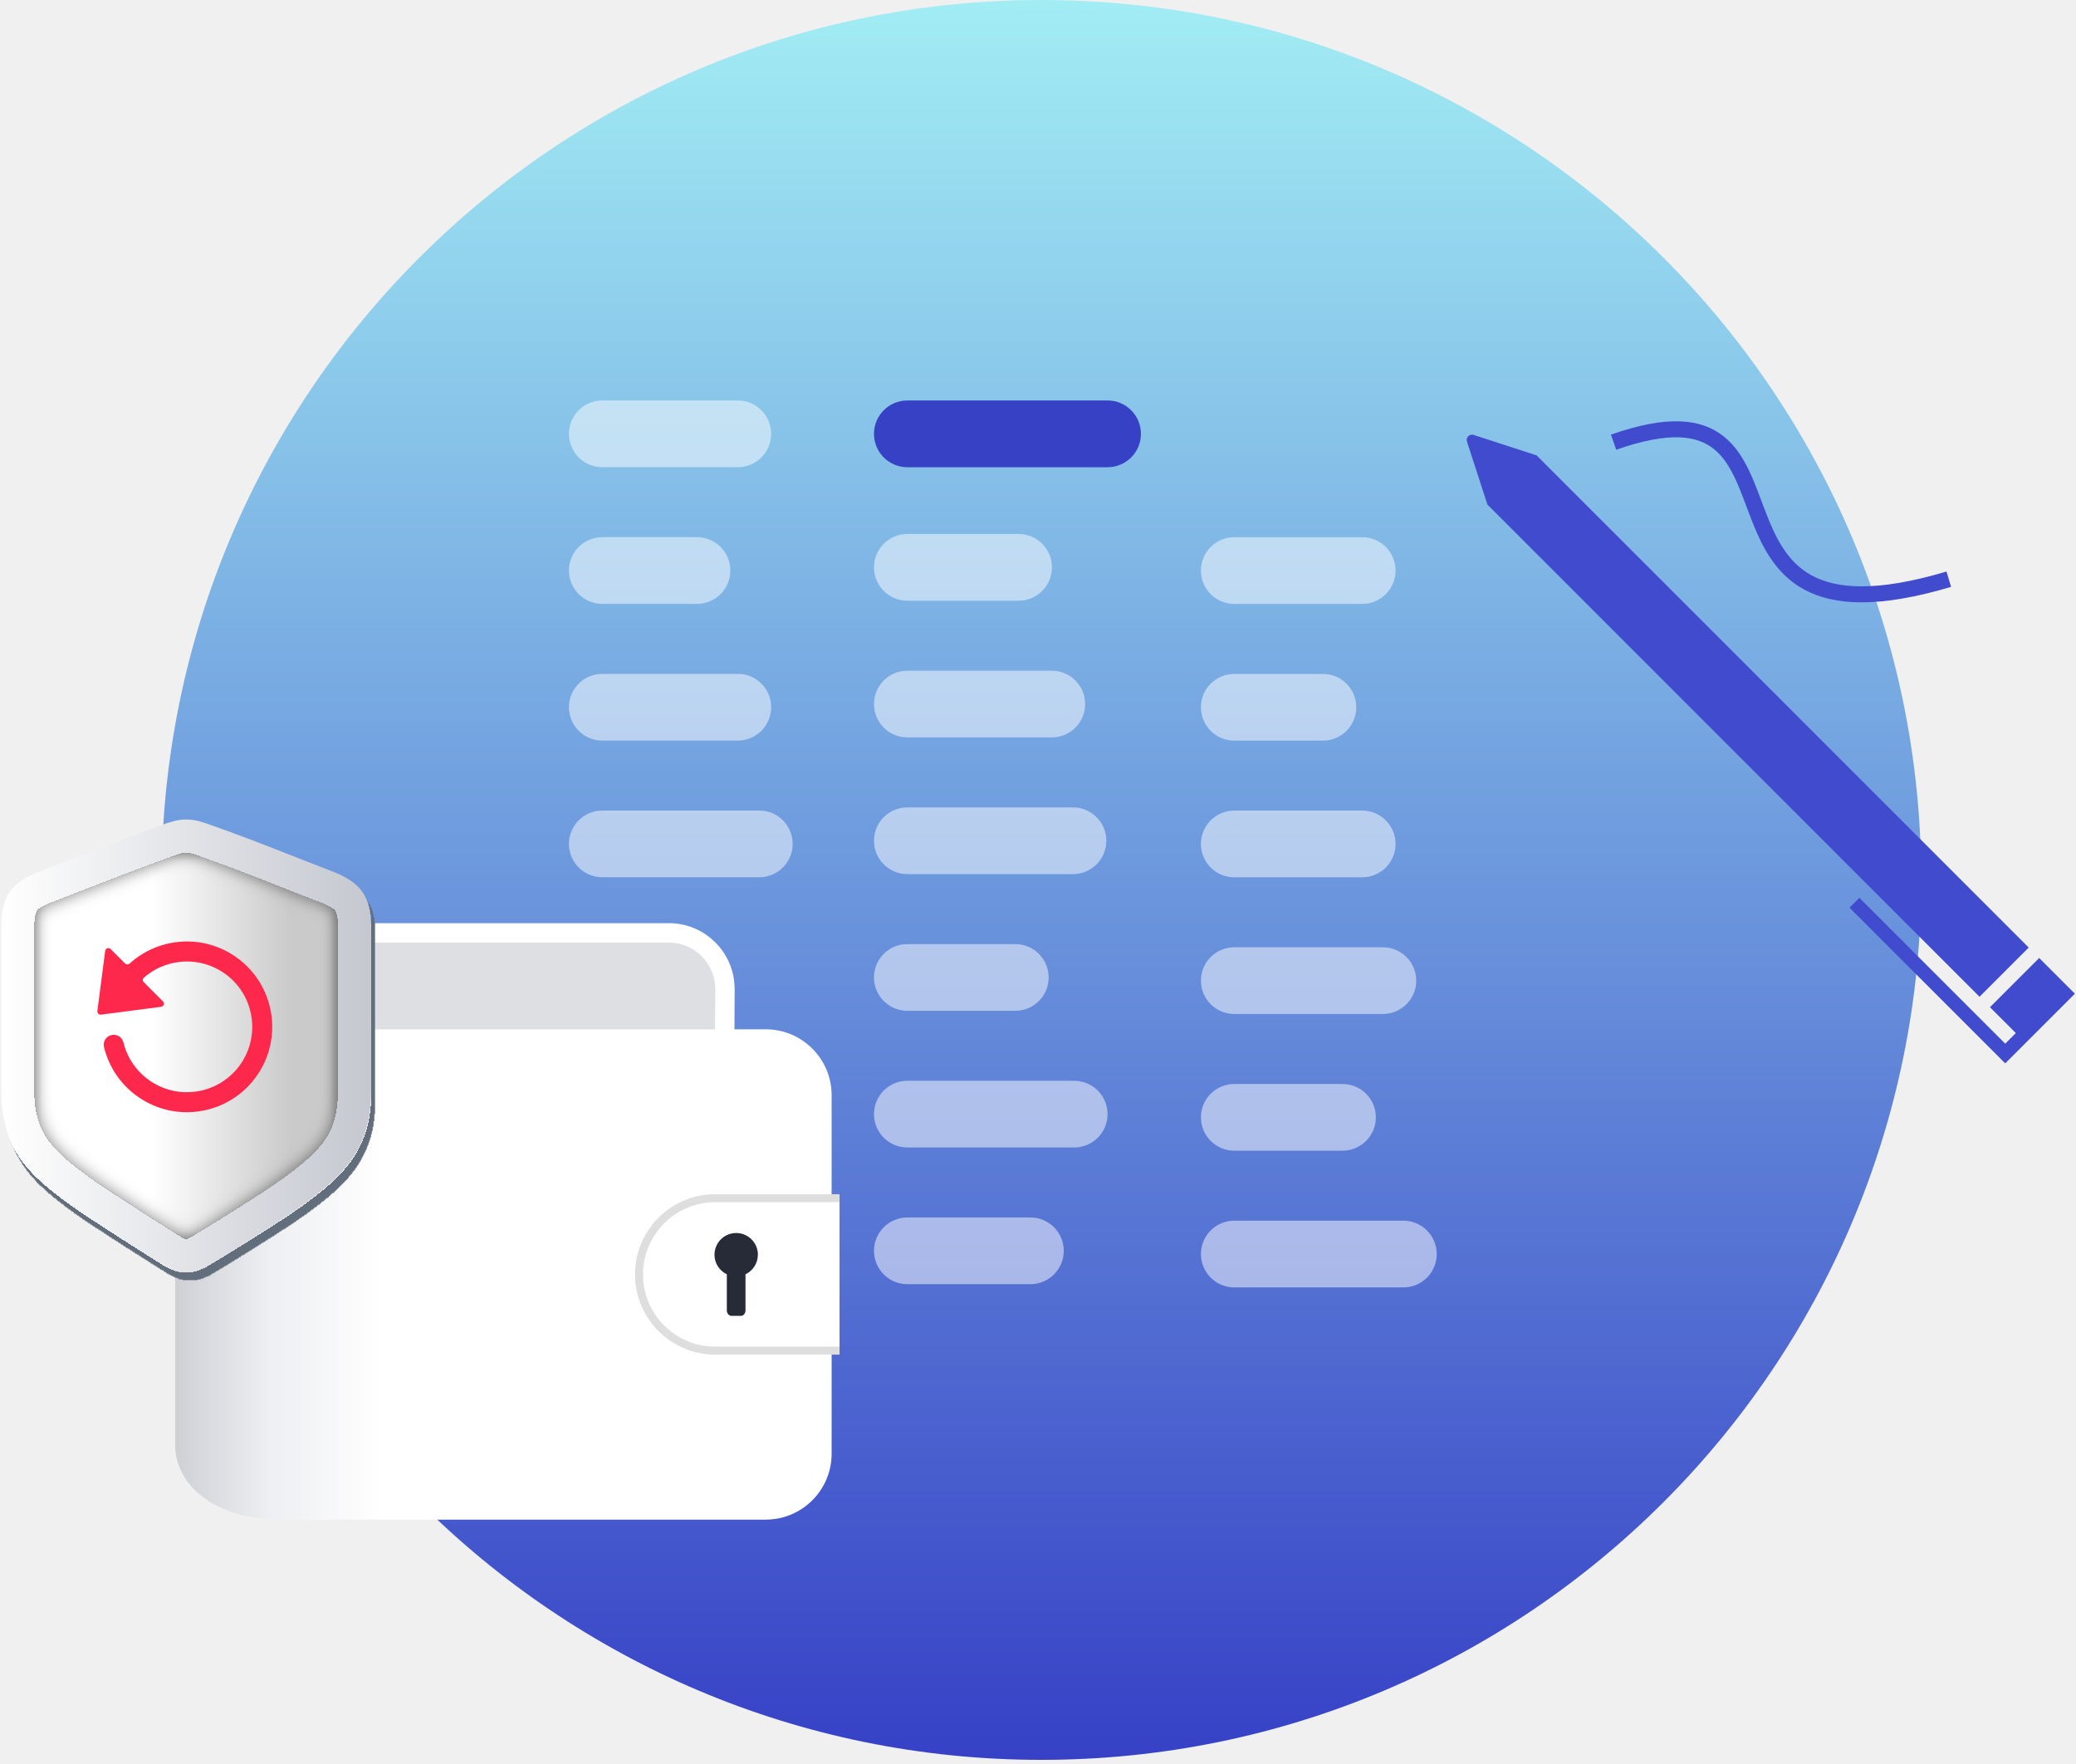
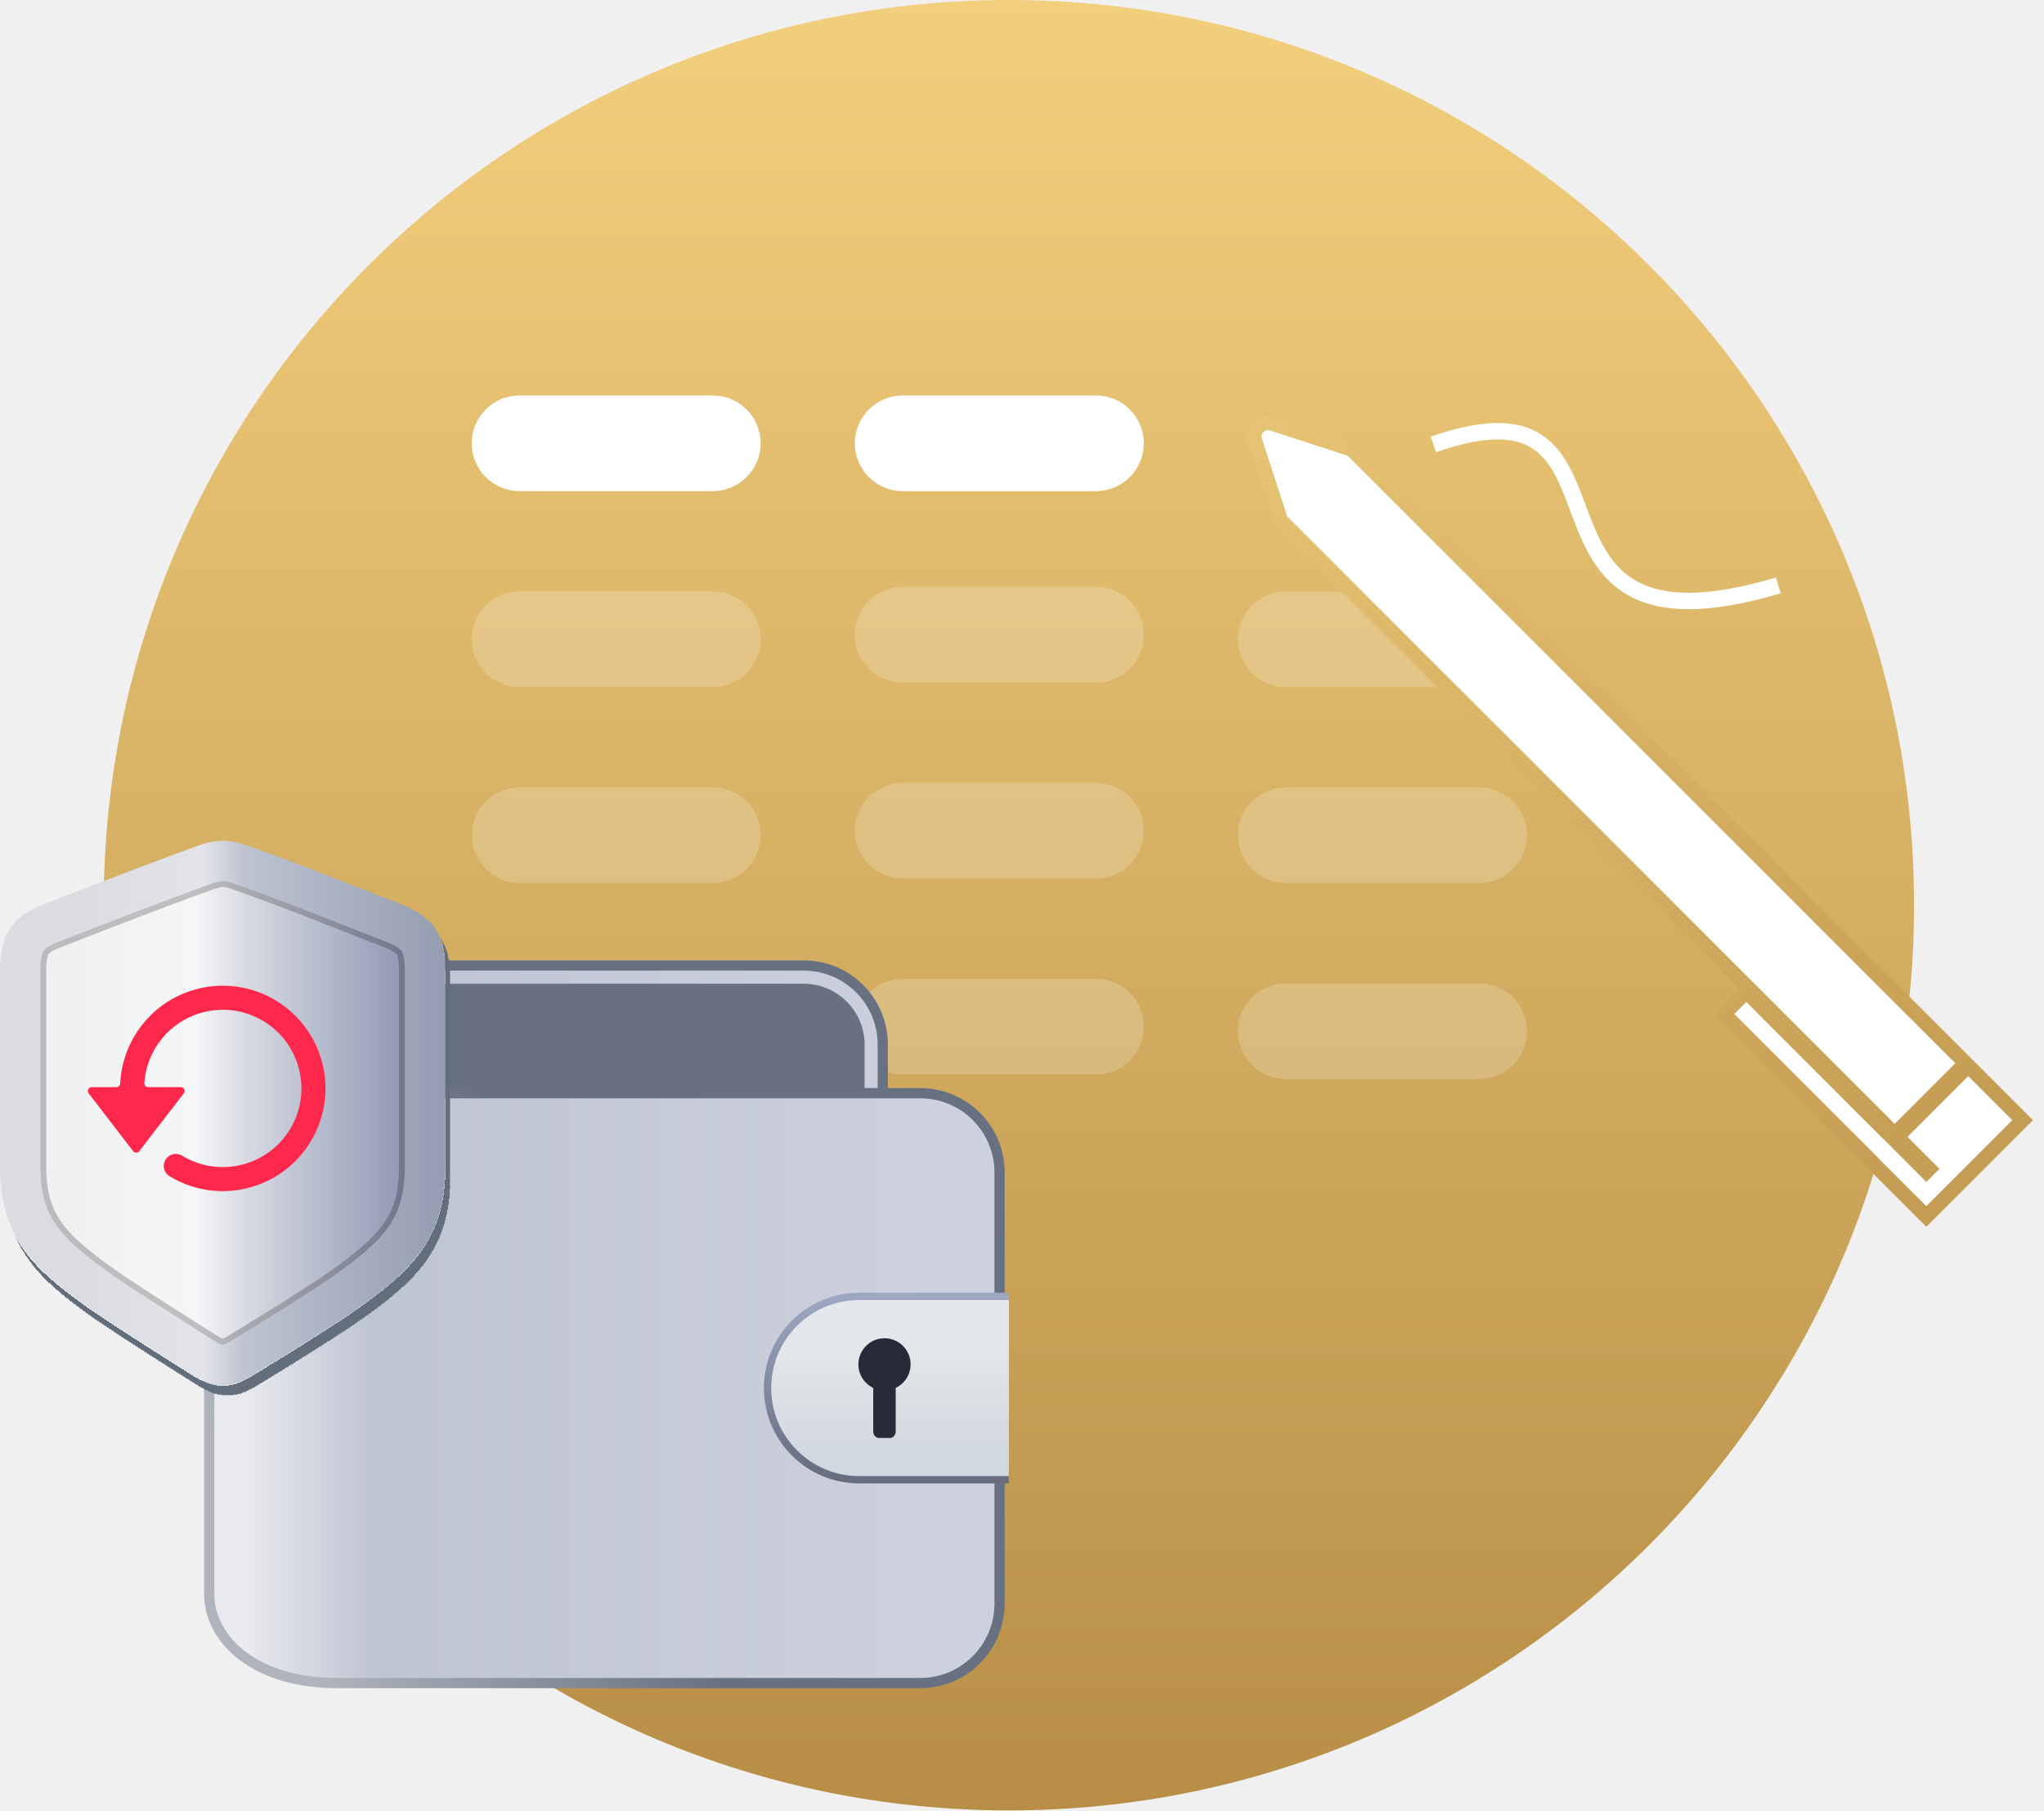
- <svg xmlns="http://www.w3.org/2000/svg" width="146" height="124" viewBox="0 0 146 124" fill="none">
-   <g id="Grafik_Note_seed" clip-path="url(#clip0_6407_15201)">
-     <path id="kreis" d="M73.239 123.75C107.411 123.75 135.114 96.048 135.114 61.875C135.114 27.702 107.411 8.39675e-06 73.239 5.40928e-06C39.066 2.42182e-06 11.364 27.702 11.364 61.875C11.364 96.048 39.066 123.75 73.239 123.75Z" fill="url(#paint0_linear_6407_15201)" />
-     <g id="Grafik-5">
-       <g id="Group 10">
-         <path id="Union" d="M98.696 85.836C99.992 85.836 101.042 86.887 101.042 88.183C101.042 89.479 99.992 90.529 98.696 90.529H86.805C85.509 90.529 84.458 89.479 84.458 88.183C84.458 86.887 85.509 85.836 86.805 85.836H98.696ZM72.467 85.611C73.762 85.611 74.812 86.661 74.812 87.956C74.812 89.251 73.762 90.302 72.467 90.302H63.81C62.515 90.302 61.465 89.251 61.465 87.956C61.465 86.661 62.515 85.612 63.81 85.611H72.467ZM94.416 76.225C95.711 76.225 96.761 77.274 96.761 78.569C96.761 79.864 95.711 80.914 94.416 80.914H86.803C85.508 80.914 84.458 79.864 84.458 78.569C84.458 77.274 85.508 76.225 86.803 76.225H94.416ZM75.547 75.999C76.842 75.999 77.892 77.05 77.892 78.345C77.892 79.64 76.842 80.689 75.547 80.689H63.81C62.515 80.689 61.465 79.64 61.465 78.345C61.465 77.05 62.515 75.999 63.81 75.999H75.547ZM97.255 66.612C98.55 66.612 99.601 67.663 99.601 68.958C99.601 70.253 98.55 71.303 97.255 71.303H86.803C85.508 71.303 84.458 70.253 84.458 68.958C84.458 67.663 85.508 66.612 86.803 66.612H97.255ZM71.404 66.388C72.7 66.388 73.749 67.437 73.749 68.732C73.749 70.027 72.7 71.077 71.404 71.077H63.81C62.515 71.077 61.465 70.027 61.465 68.732C61.465 67.437 62.515 66.388 63.81 66.388H71.404ZM95.801 57C97.096 57 98.146 58.051 98.146 59.346C98.146 60.641 97.096 61.69 95.801 61.69H86.803C85.508 61.69 84.458 60.641 84.458 59.346C84.458 58.051 85.508 57 86.803 57H95.801ZM53.402 56.997C54.697 56.997 55.746 58.047 55.746 59.342C55.746 60.637 54.697 61.686 53.402 61.687H42.357C41.062 61.686 40.012 60.637 40.012 59.342C40.012 58.047 41.062 56.997 42.357 56.997H53.402ZM75.46 56.775C76.755 56.776 77.805 57.825 77.805 59.12C77.805 60.415 76.755 61.466 75.46 61.466H63.81C62.515 61.466 61.465 60.415 61.465 59.12C61.465 57.825 62.515 56.776 63.81 56.775H75.46ZM93.039 47.389C94.334 47.389 95.384 48.438 95.384 49.733C95.384 51.028 94.334 52.079 93.039 52.079H86.803C85.508 52.079 84.458 51.028 84.458 49.733C84.458 48.438 85.508 47.389 86.803 47.389H93.039ZM51.89 47.385C53.185 47.385 54.235 48.435 54.235 49.73C54.234 51.025 53.185 52.075 51.89 52.075H42.357C41.062 52.075 40.012 51.025 40.012 49.73C40.012 48.435 41.062 47.385 42.357 47.385H51.89ZM73.97 47.163C75.265 47.163 76.315 48.214 76.315 49.509C76.314 50.804 75.265 51.853 73.97 51.853H63.81C62.515 51.853 61.465 50.804 61.465 49.509C61.465 48.214 62.515 47.163 63.81 47.163H73.97ZM95.801 37.776C97.096 37.776 98.146 38.826 98.146 40.121C98.146 41.416 97.096 42.467 95.801 42.467H86.803C85.508 42.467 84.458 41.416 84.458 40.121C84.458 38.826 85.508 37.776 86.803 37.776H95.801ZM49.02 37.773C50.315 37.773 51.365 38.823 51.365 40.118C51.365 41.413 50.315 42.463 49.02 42.463H42.357C41.062 42.463 40.012 41.413 40.012 40.118C40.012 38.823 41.062 37.774 42.357 37.773H49.02ZM71.634 37.548C72.93 37.548 73.981 38.599 73.981 39.895C73.981 41.191 72.93 42.241 71.634 42.241H63.812C62.516 42.241 61.465 41.191 61.465 39.895C61.465 38.599 62.516 37.548 63.812 37.548H71.634ZM51.89 28.161C53.185 28.161 54.234 29.211 54.235 30.506C54.235 31.801 53.185 32.852 51.89 32.852H42.357C41.062 32.851 40.012 31.801 40.012 30.506C40.012 29.211 41.062 28.161 42.357 28.161H51.89Z" fill="white" fill-opacity="0.5" />
-         <rect id="Rectangle 13" x="61.465" y="28.161" width="18.774" height="4.693" rx="2.347" fill="#3641C6" />
-       </g>
-       <g id="Group 11">
-         <path id="Vector 1" d="M137.053 40.728C117.148 46.657 128.958 25.663 113.479 31.093" stroke="#404BCE" stroke-width="1.125" />
-         <path id="Union_2" d="M139.215 70.09L104.607 35.482L103.168 31.052C103.074 30.764 103.348 30.49 103.637 30.584L108.067 32.023L142.674 66.63L139.215 70.09ZM141.022 74.774L130.073 63.825L130.765 63.133L141.022 73.39L141.768 72.644L139.949 70.825L143.41 67.364L145.921 69.875L141.022 74.774Z" fill="#404BCE" />
-       </g>
+ <svg xmlns="http://www.w3.org/2000/svg" width="140" height="124" viewBox="0 0 140 124" fill="none">
+   <path d="M69.1 124C103.341 124 131.1 96.242 131.1 62C131.1 27.758 103.341 8.41371e-06 69.1 5.42021e-06C34.858 2.42671e-06 7.1 27.758 7.1 62C7.1 96.242 34.858 124 69.1 124Z" fill="url(#paint0_linear_5173_17368)" />
+   <path d="M101.31 67.356C103.118 67.356 104.584 68.822 104.584 70.63C104.584 72.439 103.118 73.905 101.31 73.905H88.069C86.26 73.905 84.794 72.439 84.794 70.63C84.794 68.822 86.26 67.356 88.069 67.356H101.31ZM101.31 53.935C103.118 53.935 104.584 55.401 104.584 57.209C104.584 59.018 103.118 60.484 101.31 60.484H88.069C86.26 60.484 84.794 59.018 84.794 57.209C84.794 55.401 86.26 53.935 88.069 53.935H101.31ZM101.31 40.513C103.118 40.513 104.584 41.979 104.584 43.788C104.584 45.596 103.118 47.062 101.31 47.062H88.069C86.26 47.062 84.794 45.596 84.794 43.788C84.794 41.979 86.26 40.513 88.069 40.513H101.31Z" fill="white" fill-opacity="0.2" />
+   <rect x="32.308" y="27.087" width="19.79" height="6.549" rx="3.274" fill="white" />
+   <rect x="32.307" y="67.351" width="19.79" height="6.549" rx="3.274" fill="white" fill-opacity="0.2" />
+   <rect x="32.307" y="53.93" width="19.79" height="6.549" rx="3.274" fill="white" fill-opacity="0.2" />
+   <rect x="32.308" y="40.508" width="19.79" height="6.549" rx="3.274" fill="white" fill-opacity="0.2" />
+   <path d="M75.067 67.042C76.875 67.042 78.341 68.508 78.341 70.316C78.341 72.124 76.875 73.591 75.067 73.591H61.825C60.017 73.591 58.551 72.124 58.551 70.316C58.551 68.508 60.017 67.042 61.825 67.042H75.067ZM75.067 53.621C76.875 53.621 78.341 55.087 78.341 56.895C78.341 58.703 76.875 60.17 75.067 60.17H61.825C60.017 60.17 58.551 58.703 58.551 56.895C58.551 55.087 60.017 53.621 61.825 53.621H75.067ZM75.064 40.194C76.873 40.194 78.341 41.661 78.341 43.471C78.341 45.28 76.874 46.748 75.064 46.748H61.828C60.019 46.748 58.551 45.28 58.551 43.471C58.551 41.661 60.019 40.194 61.828 40.194H75.064Z" fill="white" fill-opacity="0.2" />
+   <rect x="58.551" y="27.087" width="19.79" height="6.554" rx="3.277" fill="white" />
+   <mask id="path-9-outside-1_5173_17368" maskUnits="userSpaceOnUse" x="80.556" y="25.813" width="58.69" height="58.69" fill="black">
+     <rect fill="white" x="80.556" y="25.813" width="58.69" height="58.69" />
+     <path d="M129.768 76.983L88.152 35.367L86.422 30.039C86.308 29.693 86.637 29.364 86.985 29.476L92.312 31.206L133.928 72.823L129.768 76.983ZM131.941 82.616L118.775 69.449L119.607 68.617L131.942 80.951L132.838 80.055L130.651 77.868L134.813 73.706L137.832 76.725L131.941 82.616Z" />
+   </mask>
+   <path d="M129.768 76.983L88.152 35.367L86.422 30.039C86.308 29.693 86.637 29.364 86.985 29.476L92.312 31.206L133.928 72.823L129.768 76.983ZM131.941 82.616L118.775 69.449L119.607 68.617L131.942 80.951L132.838 80.055L130.651 77.868L134.813 73.706L137.832 76.725L131.941 82.616Z" fill="white" />
+   <path d="M129.768 76.983L129.061 77.69L129.768 78.397L130.475 77.69L129.768 76.983ZM88.152 35.367L87.201 35.675L87.275 35.904L87.445 36.074L88.152 35.367ZM86.422 30.039L87.373 29.73L87.372 29.728L86.422 30.039ZM86.985 29.476L87.293 28.525L87.292 28.525L86.985 29.476ZM92.312 31.206L93.019 30.499L92.849 30.329L92.621 30.255L92.312 31.206ZM133.928 72.823L134.636 73.53L135.343 72.823L134.636 72.115L133.928 72.823ZM131.941 82.616L131.234 83.323L131.941 84.03L132.648 83.323L131.941 82.616ZM118.775 69.449L118.068 68.742L117.36 69.449L118.068 70.156L118.775 69.449ZM119.607 68.617L120.315 67.909L119.607 67.202L118.9 67.909L119.607 68.617ZM131.942 80.951L131.235 81.658L131.942 82.365L132.649 81.658L131.942 80.951ZM132.838 80.055L133.545 80.762L134.252 80.055L133.545 79.347L132.838 80.055ZM130.651 77.868L129.944 77.161L129.237 77.868L129.944 78.575L130.651 77.868ZM134.813 73.706L135.52 72.999L134.813 72.292L134.106 72.999L134.813 73.706ZM137.832 76.725L138.539 77.432L139.246 76.725L138.539 76.018L137.832 76.725ZM129.768 76.983L130.475 76.276L88.859 34.66L88.152 35.367L87.445 36.074L129.061 77.69L129.768 76.983ZM88.152 35.367L89.103 35.058L87.373 29.73L86.422 30.039L85.471 30.348L87.201 35.675L88.152 35.367ZM86.422 30.039L87.372 29.728C87.515 30.164 87.102 30.565 86.677 30.428L86.985 29.476L87.292 28.525C86.172 28.163 85.102 29.222 85.471 30.35L86.422 30.039ZM86.985 29.476L86.676 30.428L92.003 32.157L92.312 31.206L92.621 30.255L87.293 28.525L86.985 29.476ZM92.312 31.206L91.605 31.913L133.221 73.53L133.928 72.823L134.636 72.115L93.019 30.499L92.312 31.206ZM133.928 72.823L133.221 72.115L129.061 76.276L129.768 76.983L130.475 77.69L134.636 73.53L133.928 72.823ZM131.941 82.616L132.648 81.909L119.482 68.742L118.775 69.449L118.068 70.156L131.234 83.323L131.941 82.616ZM118.775 69.449L119.482 70.156L120.315 69.324L119.607 68.617L118.9 67.909L118.068 68.742L118.775 69.449ZM119.607 68.617L118.9 69.324L131.235 81.658L131.942 80.951L132.649 80.244L120.315 67.909L119.607 68.617ZM131.942 80.951L132.649 81.658L133.545 80.762L132.838 80.055L132.131 79.347L131.235 80.244L131.942 80.951ZM132.838 80.055L133.545 79.347L131.358 77.161L130.651 77.868L129.944 78.575L132.131 80.762L132.838 80.055ZM130.651 77.868L131.358 78.575L135.52 74.413L134.813 73.706L134.106 72.999L129.944 77.161L130.651 77.868ZM134.813 73.706L134.106 74.413L137.125 77.432L137.832 76.725L138.539 76.018L135.52 72.999L134.813 73.706ZM137.832 76.725L137.125 76.018L131.234 81.909L131.941 82.616L132.648 83.323L138.539 77.432L137.832 76.725Z" fill="url(#paint1_linear_5173_17368)" mask="url(#path-9-outside-1_5173_17368)" />
+   <path d="M15.277 71.766C15.277 69.177 17.376 67.079 19.965 67.079H54.77C57.358 67.079 59.457 69.177 59.457 71.766V80.034H15.277V71.766Z" fill="#687181" />
+   <path fill-rule="evenodd" clip-rule="evenodd" d="M60.462 74.877V71.585C60.474 70.131 59.914 68.759 58.888 67.728C57.862 66.696 56.497 66.13 55.042 66.13H22.07C17.514 66.13 14.33 68.258 14.33 71.305V109.18C14.33 110.772 15.165 112.322 16.632 113.425C18.236 114.636 20.489 115.28 23.155 115.28H63.038C66.025 115.28 68.464 112.841 68.464 109.848V80.303C68.464 77.31 66.031 74.877 63.038 74.877H22.07C18.397 74.877 15.928 73.416 15.928 71.305C15.928 69.194 18.456 67.728 22.07 67.728H55.042C56.068 67.728 57.028 68.127 57.755 68.855C58.477 69.582 58.876 70.548 58.87 71.573V74.871H60.462V74.877Z" fill="url(#paint2_linear_5173_17368)" stroke="url(#paint3_linear_5173_17368)" stroke-width="0.7" stroke-miterlimit="10" />
+   <path d="M69.099 101.353H58.853C55.385 101.353 52.572 98.54 52.572 95.072C52.572 91.604 55.385 88.792 58.853 88.792H69.099" fill="url(#paint4_linear_5173_17368)" />
+   <path d="M69.099 101.353H58.853C55.385 101.353 52.572 98.54 52.572 95.072C52.572 91.604 55.385 88.792 58.853 88.792H69.099" stroke="url(#paint5_linear_5173_17368)" stroke-width="0.5" stroke-miterlimit="10" />
+   <path d="M62.371 93.45C62.371 92.463 61.569 91.66 60.582 91.66C59.595 91.66 58.793 92.463 58.793 93.45C58.793 94.162 59.211 94.774 59.81 95.063V97.971C59.786 98.245 59.962 98.49 60.189 98.49H60.973C61.2 98.49 61.376 98.248 61.349 97.971V95.063C61.951 94.774 62.368 94.162 62.368 93.45H62.371Z" fill="#272B38" />
+   <g filter="url(#filter0_d_5173_17368)">
+     <path d="M15.244 93.516C15.441 93.516 15.648 93.471 15.859 93.378C16.073 93.288 16.253 93.195 16.405 93.105C18.837 91.63 20.872 90.359 22.506 89.284C24.14 88.213 25.442 87.225 26.417 86.32C27.391 85.415 28.082 84.461 28.493 83.459C28.904 82.457 29.108 81.269 29.108 79.901V66.471C29.108 65.483 28.946 64.765 28.618 64.316C28.289 63.866 27.657 63.469 26.714 63.117C25.878 62.799 25.038 62.471 24.195 62.136C23.352 61.8 22.499 61.465 21.642 61.134C20.782 60.798 19.925 60.474 19.065 60.152C18.205 59.835 17.365 59.531 16.546 59.24C16.318 59.164 16.101 59.099 15.897 59.047C15.693 58.995 15.475 58.967 15.247 58.967C15.033 58.967 14.826 58.995 14.618 59.047C14.415 59.099 14.197 59.164 13.969 59.24C13.133 59.544 12.29 59.855 11.436 60.177C10.583 60.498 9.73 60.819 8.869 61.147C8.009 61.476 7.152 61.804 6.292 62.139C5.432 62.474 4.592 62.799 3.774 63.12C2.83 63.455 2.195 63.849 1.87 64.305C1.542 64.761 1.379 65.483 1.379 66.471V79.904C1.379 81.272 1.593 82.454 2.018 83.449C2.443 84.444 3.145 85.387 4.116 86.275C5.09 87.163 6.389 88.144 8.016 89.215C9.643 90.286 11.665 91.582 14.083 93.102C14.235 93.192 14.418 93.285 14.629 93.375C14.843 93.465 15.047 93.513 15.244 93.513V93.516Z" fill="white" />
+     <path d="M15.246 94.898C14.86 94.898 14.469 94.816 14.086 94.65C13.813 94.532 13.581 94.415 13.374 94.29C10.935 92.757 8.886 91.444 7.259 90.373C5.58 89.267 4.208 88.231 3.185 87.298C2.069 86.278 1.251 85.166 0.75 83.995C0.252 82.831 0 81.456 0 79.904V66.472C0 65.176 0.245 64.202 0.75 63.501C1.247 62.806 2.08 62.26 3.296 61.825L5.797 60.851C6.661 60.516 7.521 60.184 8.385 59.856C9.245 59.527 10.102 59.203 10.955 58.885C11.812 58.563 12.659 58.252 13.498 57.945L13.533 57.931C13.788 57.845 14.037 57.772 14.272 57.71C14.925 57.541 15.623 57.548 16.241 57.71C16.476 57.772 16.725 57.845 16.981 57.931C17.834 58.232 18.691 58.543 19.544 58.861C20.408 59.182 21.275 59.51 22.142 59.849C23.003 60.184 23.859 60.519 24.706 60.854C25.545 61.186 26.378 61.511 27.211 61.828C28.413 62.274 29.242 62.823 29.74 63.504C30.247 64.202 30.496 65.173 30.496 66.472V79.904C30.496 81.445 30.254 82.82 29.778 83.984C29.294 85.169 28.482 86.296 27.366 87.336C26.34 88.289 24.965 89.333 23.272 90.445C21.631 91.52 19.565 92.815 17.129 94.29C16.919 94.418 16.684 94.536 16.411 94.653C16.027 94.819 15.637 94.902 15.25 94.902L15.246 94.898ZM14.424 60.547C13.598 60.847 12.766 61.155 11.923 61.469C11.073 61.787 10.22 62.108 9.363 62.436C8.506 62.761 7.653 63.093 6.796 63.425L4.236 64.419C3.279 64.758 3.033 65.052 2.992 65.107C2.954 65.162 2.76 65.48 2.76 66.468V79.901C2.76 81.076 2.937 82.084 3.289 82.903C3.635 83.712 4.225 84.503 5.048 85.252C5.963 86.088 7.217 87.035 8.775 88.061C10.385 89.122 12.42 90.424 14.818 91.934C14.891 91.979 15.018 92.041 15.174 92.107C15.212 92.124 15.236 92.128 15.246 92.131C15.257 92.131 15.281 92.124 15.319 92.107C15.474 92.041 15.602 91.976 15.699 91.92C18.1 90.466 20.139 89.188 21.752 88.13C23.314 87.104 24.568 86.158 25.48 85.308C26.302 84.544 26.886 83.746 27.218 82.934C27.556 82.102 27.729 81.082 27.729 79.901V66.472C27.729 65.49 27.542 65.183 27.504 65.131C27.463 65.076 27.211 64.779 26.236 64.416C25.383 64.091 24.537 63.76 23.687 63.425C22.847 63.093 21.997 62.758 21.14 62.422C20.287 62.091 19.437 61.766 18.584 61.448C17.744 61.137 16.905 60.833 16.086 60.543C15.913 60.484 15.723 60.429 15.547 60.384C15.378 60.339 15.164 60.332 14.963 60.384C14.794 60.429 14.611 60.481 14.421 60.547H14.424Z" fill="url(#paint6_linear_5173_17368)" />
+     <g style="mix-blend-mode:multiply">
+       <path d="M14.427 60.546C13.601 60.847 12.768 61.154 11.925 61.469C11.075 61.786 10.222 62.108 9.365 62.436C8.508 62.761 7.655 63.092 6.798 63.424L4.238 64.419C3.281 64.758 3.036 65.051 2.994 65.107C2.956 65.162 2.763 65.48 2.763 66.468V79.9C2.763 81.075 2.939 82.084 3.292 82.903C3.637 83.711 4.228 84.502 5.05 85.252C5.966 86.088 7.22 87.035 8.778 88.061C10.388 89.121 12.423 90.424 14.82 91.934C14.893 91.979 15.021 92.041 15.176 92.106C15.214 92.124 15.239 92.127 15.249 92.131C15.259 92.131 15.283 92.124 15.321 92.106C15.477 92.041 15.605 91.975 15.701 91.92C18.103 90.465 20.141 89.187 21.754 88.13C23.316 87.104 24.57 86.157 25.482 85.307C26.305 84.544 26.888 83.746 27.22 82.934C27.559 82.101 27.731 81.082 27.731 79.9V66.471C27.731 65.49 27.545 65.183 27.507 65.131C27.465 65.076 27.213 64.778 26.239 64.416C25.386 64.091 24.539 63.759 23.689 63.424C22.85 63.092 22 62.757 21.143 62.422C20.29 62.09 19.44 61.766 18.586 61.448C17.747 61.137 16.907 60.833 16.088 60.543C15.916 60.484 15.726 60.429 15.55 60.384C15.38 60.339 15.166 60.332 14.966 60.384C14.796 60.429 14.613 60.48 14.423 60.546H14.427Z" fill="url(#paint7_linear_5173_17368)" />
+       <path d="M15.016 60.577C15.181 60.534 15.361 60.541 15.498 60.578H15.5C15.672 60.622 15.857 60.675 16.024 60.732V60.731C16.841 61.021 17.679 61.325 18.517 61.636C19.369 61.953 20.217 62.277 21.07 62.608V62.609C21.926 62.944 22.776 63.279 23.616 63.61C24.465 63.945 25.313 64.278 26.167 64.603H26.169C27.086 64.945 27.319 65.215 27.345 65.248V65.249C27.345 65.249 27.349 65.253 27.354 65.263C27.359 65.272 27.366 65.286 27.375 65.305C27.393 65.345 27.416 65.408 27.439 65.501C27.485 65.687 27.53 65.993 27.53 66.471V79.9C27.53 80.918 27.401 81.805 27.15 82.549L27.034 82.858C26.716 83.637 26.152 84.412 25.346 85.161C24.445 86 23.201 86.94 21.645 87.963C20.035 89.017 18 90.293 15.602 91.746C15.513 91.797 15.394 91.857 15.248 91.919C15.098 91.855 14.984 91.799 14.926 91.763H14.925C12.529 90.254 10.496 88.953 8.888 87.893C7.335 86.871 6.09 85.931 5.185 85.104C4.379 84.369 3.808 83.6 3.476 82.824V82.823L3.357 82.519C3.097 81.789 2.963 80.912 2.963 79.9V66.468C2.963 65.53 3.142 65.246 3.158 65.221C3.192 65.18 3.427 64.919 4.305 64.608L4.311 64.606L6.87 63.611C7.727 63.279 8.58 62.948 9.436 62.624L9.437 62.623L11.995 61.656C12.838 61.342 13.67 61.035 14.495 60.734L14.494 60.732C14.675 60.67 14.852 60.622 15.017 60.578L15.016 60.577Z" stroke="black" stroke-opacity="0.22" stroke-width="0.401" style="mix-blend-mode:multiply" />
    </g>
-     <g id="Group 12">
-       <g id="wallet">
-         <path id="Rectangle 23" d="M13.116 69.728C13.116 67.518 14.907 65.728 17.116 65.728H46.815C49.024 65.728 50.815 67.518 50.815 69.728V76.782H13.116V69.728Z" fill="#DEDFE3" />
-         <path id="Vector" d="M53.854 106.86H19.852C17.58 106.86 15.656 106.313 14.287 105.28C13.038 104.338 12.323 103.017 12.323 101.659V69.458C12.323 69.418 12.323 69.374 12.323 69.334C12.323 66.733 15.04 64.916 18.929 64.916H47.035C48.276 64.916 49.442 65.4 50.317 66.28C51.193 67.16 51.671 68.328 51.666 69.57L51.653 72.379H53.854C56.409 72.379 58.486 74.459 58.486 77.011V102.226C58.486 104.781 56.407 106.857 53.854 106.857V106.86ZM18.929 66.28C15.842 66.28 13.687 67.534 13.687 69.334C13.687 71.133 15.794 72.379 18.929 72.379H50.289L50.302 69.565C50.307 68.69 49.969 67.865 49.35 67.244C48.732 66.624 47.91 66.282 47.035 66.282H18.929V66.28Z" fill="url(#paint1_linear_6407_15201)" />
-         <g id="Vector_2">
-           <path d="M59.043 94.974H50.3C47.34 94.974 44.94 92.574 44.94 89.615C44.94 86.656 47.34 84.256 50.3 84.256H59.043" fill="white" />
-           <path d="M59.043 94.974H50.3C47.34 94.974 44.94 92.574 44.94 89.615C44.94 86.656 47.34 84.256 50.3 84.256H59.043" stroke="#DEDEDE" stroke-width="0.562" stroke-miterlimit="10" />
-         </g>
-         <path id="Vector_3" d="M53.302 88.23C53.302 87.388 52.617 86.703 51.775 86.703C50.933 86.703 50.248 87.388 50.248 88.23C50.248 88.838 50.605 89.36 51.116 89.607V92.088C51.096 92.322 51.246 92.53 51.439 92.53H52.108C52.302 92.53 52.452 92.324 52.429 92.088V89.607C52.943 89.36 53.299 88.838 53.299 88.23H53.302Z" fill="#272B38" />
-       </g>
-       <g id="Group" filter="url(#filter0_d_6407_15201)">
-         <path id="Vector_4" d="M13.087 88.287C13.255 88.287 13.432 88.248 13.612 88.169C13.795 88.092 13.948 88.013 14.078 87.936C16.153 86.677 17.89 85.592 19.284 84.675C20.679 83.761 21.79 82.918 22.622 82.146C23.453 81.373 24.043 80.56 24.393 79.705C24.744 78.85 24.918 77.836 24.918 76.668V65.209C24.918 64.366 24.779 63.753 24.499 63.369C24.219 62.986 23.68 62.647 22.875 62.346C22.162 62.075 21.445 61.795 20.726 61.509C20.006 61.223 19.278 60.937 18.547 60.654C17.813 60.368 17.082 60.091 16.348 59.817C15.614 59.546 14.898 59.286 14.199 59.039C14.004 58.974 13.819 58.918 13.645 58.873C13.471 58.829 13.285 58.806 13.09 58.806C12.908 58.806 12.731 58.829 12.554 58.873C12.38 58.918 12.194 58.974 11.999 59.039C11.286 59.298 10.567 59.563 9.839 59.837C9.11 60.112 8.382 60.386 7.648 60.666C6.914 60.946 6.183 61.226 5.449 61.512C4.715 61.798 3.998 62.075 3.3 62.349C2.495 62.635 1.952 62.971 1.675 63.361C1.395 63.75 1.257 64.366 1.257 65.209V76.671C1.257 77.839 1.439 78.847 1.802 79.696C2.165 80.545 2.763 81.35 3.591 82.108C4.423 82.865 5.531 83.702 6.92 84.616C8.308 85.53 10.033 86.636 12.097 87.933C12.226 88.01 12.383 88.089 12.563 88.166C12.745 88.243 12.919 88.284 13.087 88.284V88.287Z" fill="url(#paint2_linear_6407_15201)" />
-         <path id="border" d="M13.09 89.466C12.759 89.466 12.426 89.396 12.099 89.254C11.866 89.154 11.669 89.054 11.492 88.948C9.41 87.639 7.662 86.518 6.274 85.605C4.841 84.661 3.67 83.777 2.798 82.981C1.845 82.111 1.147 81.162 0.719 80.162C0.295 79.169 0.08 77.995 0.08 76.672V65.21C0.08 64.104 0.289 63.273 0.719 62.674C1.144 62.081 1.854 61.616 2.892 61.244L5.027 60.413C5.764 60.127 6.498 59.844 7.235 59.564C7.969 59.284 8.7 59.007 9.428 58.736C10.159 58.461 10.881 58.196 11.598 57.934L11.627 57.922C11.845 57.848 12.058 57.786 12.258 57.733C12.815 57.589 13.411 57.594 13.939 57.733C14.139 57.786 14.351 57.848 14.569 57.922C15.298 58.178 16.029 58.444 16.757 58.715C17.494 58.989 18.234 59.269 18.974 59.558C19.708 59.844 20.439 60.13 21.162 60.416C21.878 60.699 22.588 60.976 23.299 61.247C24.325 61.627 25.032 62.096 25.457 62.677C25.89 63.273 26.102 64.101 26.102 65.21V76.672C26.102 77.987 25.896 79.16 25.489 80.153C25.076 81.165 24.384 82.126 23.431 83.013C22.556 83.827 21.383 84.717 19.938 85.666C18.538 86.583 16.775 87.689 14.696 88.948C14.516 89.057 14.316 89.157 14.083 89.257C13.756 89.399 13.423 89.469 13.092 89.469L13.09 89.466ZM12.388 60.154C11.683 60.41 10.973 60.672 10.254 60.941C9.528 61.212 8.8 61.486 8.069 61.766C7.338 62.043 6.61 62.326 5.879 62.609L3.694 63.458C2.877 63.747 2.668 63.998 2.633 64.045C2.6 64.092 2.435 64.363 2.435 65.207V76.669C2.435 77.671 2.585 78.532 2.886 79.231C3.181 79.921 3.685 80.596 4.387 81.235C5.168 81.949 6.238 82.757 7.568 83.632C8.942 84.537 10.678 85.649 12.724 86.937C12.786 86.975 12.895 87.028 13.028 87.084C13.06 87.099 13.081 87.102 13.09 87.105C13.098 87.105 13.119 87.099 13.152 87.084C13.284 87.028 13.393 86.972 13.476 86.925C15.525 85.684 17.264 84.593 18.641 83.691C19.973 82.816 21.044 82.008 21.822 81.282C22.523 80.631 23.022 79.95 23.305 79.257C23.594 78.547 23.741 77.677 23.741 76.669V65.21C23.741 64.372 23.582 64.11 23.549 64.066C23.514 64.019 23.299 63.765 22.468 63.455C21.739 63.178 21.017 62.895 20.292 62.609C19.575 62.326 18.85 62.04 18.119 61.754C17.391 61.471 16.666 61.194 15.937 60.923C15.221 60.658 14.505 60.398 13.806 60.151C13.659 60.1 13.496 60.053 13.346 60.015C13.202 59.977 13.019 59.971 12.848 60.015C12.703 60.053 12.547 60.097 12.385 60.154H12.388Z" fill="url(#paint3_linear_6407_15201)" />
-         <g id="innen" style="mix-blend-mode:multiply" filter="url(#filter1_i_6407_15201)">
-           <path d="M12.39 60.153C11.685 60.409 10.975 60.672 10.256 60.94C9.53 61.211 8.802 61.486 8.071 61.766C7.34 62.043 6.612 62.326 5.881 62.609L3.696 63.458C2.879 63.747 2.67 63.997 2.635 64.044C2.602 64.092 2.437 64.363 2.437 65.206V76.668C2.437 77.671 2.588 78.531 2.888 79.23C3.183 79.92 3.687 80.595 4.389 81.235C5.17 81.948 6.24 82.756 7.57 83.632C8.944 84.537 10.68 85.648 12.726 86.936C12.788 86.975 12.897 87.028 13.03 87.084C13.062 87.099 13.083 87.102 13.092 87.105C13.101 87.105 13.121 87.099 13.154 87.084C13.286 87.028 13.395 86.972 13.478 86.925C15.527 85.683 17.266 84.593 18.643 83.691C19.976 82.815 21.046 82.007 21.824 81.282C22.526 80.63 23.024 79.95 23.307 79.257C23.596 78.546 23.743 77.677 23.743 76.668V65.209C23.743 64.372 23.584 64.109 23.552 64.065C23.516 64.018 23.301 63.764 22.47 63.455C21.741 63.178 21.019 62.895 20.294 62.609C19.578 62.326 18.852 62.04 18.121 61.754C17.393 61.471 16.668 61.194 15.94 60.922C15.223 60.657 14.507 60.398 13.808 60.15C13.661 60.1 13.498 60.053 13.348 60.014C13.204 59.976 13.021 59.97 12.85 60.014C12.706 60.053 12.549 60.097 12.387 60.153H12.39Z" fill="white" style="mix-blend-mode:multiply" />
-         </g>
-         <path id="Union_3" d="M8.795 67.751C8.882 67.838 9.023 67.839 9.114 67.756C10.995 66.053 13.83 65.671 16.145 67.008C19.015 68.665 19.999 72.336 18.342 75.207C16.685 78.078 13.013 79.062 10.142 77.404C8.759 76.606 7.813 75.337 7.391 73.919L7.313 73.634L7.294 73.493C7.282 73.167 7.499 72.865 7.828 72.784C8.158 72.704 8.491 72.87 8.631 73.165L8.679 73.3L8.739 73.519C9.062 74.606 9.786 75.575 10.845 76.187C13.043 77.456 15.855 76.702 17.124 74.504C18.393 72.306 17.64 69.495 15.442 68.226C13.692 67.216 11.555 67.488 10.116 68.749C10.021 68.831 10.02 68.976 10.109 69.065L11.459 70.415C11.591 70.547 11.514 70.773 11.329 70.797L7.099 71.348C6.952 71.367 6.828 71.242 6.847 71.096L7.397 66.865C7.421 66.68 7.648 66.603 7.78 66.735L8.795 67.751Z" fill="#FD284B" />
-       </g>
-     </g>
+     <path d="M7.964 74.461C8.109 74.461 8.226 74.344 8.233 74.2C8.38 71.231 10.412 68.565 13.438 67.754C17.191 66.749 21.047 68.976 22.053 72.728C23.058 76.481 20.832 80.338 17.08 81.343C15.151 81.86 13.192 81.522 11.611 80.563C11.222 80.327 11.098 79.82 11.334 79.431C11.57 79.042 12.076 78.918 12.466 79.154C13.678 79.89 15.176 80.148 16.653 79.752C19.526 78.982 21.232 76.028 20.462 73.155C19.692 70.282 16.738 68.577 13.865 69.347C11.579 69.959 10.032 71.955 9.884 74.192C9.874 74.339 9.994 74.46 10.141 74.46L12.379 74.46C12.598 74.461 12.722 74.712 12.588 74.885L9.538 78.847C9.432 78.984 9.226 78.984 9.12 78.847L6.071 74.885C5.937 74.711 6.061 74.46 6.28 74.46L7.964 74.461Z" fill="#FD284B" />
  </g>
+   <path d="M121.802 40.096C101.857 46.038 113.69 25.001 98.181 30.442" stroke="white" stroke-width="1.127" />
  <defs>
-     <filter id="filter0_d_6407_15201" x="0.08" y="57.627" width="26.304" height="32.405" filterUnits="userSpaceOnUse" color-interpolation-filters="sRGB">
+     <filter id="filter0_d_5173_17368" x="0" y="57.586" width="30.826" height="37.975" filterUnits="userSpaceOnUse" color-interpolation-filters="sRGB">
      <feFlood flood-opacity="0" result="BackgroundImageFix" />
      <feColorMatrix in="SourceAlpha" type="matrix" values="0 0 0 0 0 0 0 0 0 0 0 0 0 0 0 0 0 0 127 0" result="hardAlpha" />
-       <feOffset dx="0.281" dy="0.562" />
+       <feOffset dx="0.33" dy="0.659" />
      <feComposite in2="hardAlpha" operator="out" />
      <feColorMatrix type="matrix" values="0 0 0 0 0.385 0 0 0 0 0.432 0 0 0 0 0.483 0 0 0 1 0" />
-       <feBlend mode="normal" in2="BackgroundImageFix" result="effect1_dropShadow_6407_15201" />
-       <feBlend mode="normal" in="SourceGraphic" in2="effect1_dropShadow_6407_15201" result="shape" />
+       <feBlend mode="normal" in2="BackgroundImageFix" result="effect1_dropShadow_5173_17368" />
+       <feBlend mode="normal" in="SourceGraphic" in2="effect1_dropShadow_5173_17368" result="shape" />
    </filter>
-     <filter id="filter1_i_6407_15201" x="2.437" y="59.983" width="21.306" height="27.121" filterUnits="userSpaceOnUse" color-interpolation-filters="sRGB">
-       <feFlood flood-opacity="0" result="BackgroundImageFix" />
-       <feBlend mode="normal" in="SourceGraphic" in2="BackgroundImageFix" result="shape" />
-       <feColorMatrix in="SourceAlpha" type="matrix" values="0 0 0 0 0 0 0 0 0 0 0 0 0 0 0 0 0 0 127 0" result="hardAlpha" />
-       <feOffset />
-       <feGaussianBlur stdDeviation="0.562" />
-       <feComposite in2="hardAlpha" operator="arithmetic" k2="-1" k3="1" />
-       <feColorMatrix type="matrix" values="0 0 0 0 0 0 0 0 0 0 0 0 0 0 0 0 0 0 0.5 0" />
-       <feBlend mode="normal" in2="shape" result="effect1_innerShadow_6407_15201" />
-     </filter>
-     <linearGradient id="paint0_linear_6407_15201" x1="72.974" y1="123.823" x2="72.974" y2="0.036" gradientUnits="userSpaceOnUse">
-       <stop stop-color="#3641C6" />
-       <stop offset="1" stop-color="#A2EDF4" />
+     <linearGradient id="paint0_linear_5173_17368" x1="69.1" y1="5.42021e-06" x2="69.1" y2="124" gradientUnits="userSpaceOnUse">
+       <stop stop-color="#F2CF7D" />
+       <stop offset="1" stop-color="#B88E47" />
    </linearGradient>
-     <linearGradient id="paint1_linear_6407_15201" x1="12.323" y1="85.887" x2="58.486" y2="85.887" gradientUnits="userSpaceOnUse">
-       <stop stop-color="#CED0D5" />
-       <stop offset="0.144" stop-color="#EEEFF2" />
-       <stop offset="0.317" stop-color="white" />
-       <stop offset="1" stop-color="white" />
+     <linearGradient id="paint1_linear_5173_17368" x1="134.887" y1="79.67" x2="85.666" y2="30.45" gradientUnits="userSpaceOnUse">
+       <stop stop-color="#C49C53" />
+       <stop offset="1" stop-color="#E6C273" />
    </linearGradient>
-     <linearGradient id="paint2_linear_6407_15201" x1="2.436" y1="58.806" x2="24.841" y2="58.806" gradientUnits="userSpaceOnUse">
-       <stop offset="0.37" stop-color="white" />
-       <stop offset="0.802" stop-color="#CACACA" />
+     <linearGradient id="paint2_linear_5173_17368" x1="11.33" y1="90.702" x2="68.458" y2="90.702" gradientUnits="userSpaceOnUse">
+       <stop stop-color="#E7E8ED" />
+       <stop offset="0.09" stop-color="#EBEBEF" />
+       <stop offset="0.25" stop-color="#BFC4D3" />
+       <stop offset="0.93" stop-color="#CDD1DD" />
    </linearGradient>
-     <linearGradient id="paint3_linear_6407_15201" x1="0.08" y1="89.316" x2="25.959" y2="89.316" gradientUnits="userSpaceOnUse">
-       <stop stop-color="white" />
-       <stop offset="1" stop-color="#C5C8D0" />
+     <linearGradient id="paint3_linear_5173_17368" x1="12" y1="108" x2="62" y2="87.5" gradientUnits="userSpaceOnUse">
+       <stop offset="0.111" stop-color="#B0B5BD" />
+       <stop offset="0.59" stop-color="#687181" />
    </linearGradient>
-     <clipPath id="clip0_6407_15201">
-       <rect width="145.841" height="123.75" fill="white" transform="matrix(-1 0 0 -1 145.92 123.75)" />
-     </clipPath>
+     <linearGradient id="paint4_linear_5173_17368" x1="60.836" y1="88.792" x2="60.836" y2="101.353" gradientUnits="userSpaceOnUse">
+       <stop offset="0.274" stop-color="#E4E7EB" />
+       <stop offset="0.851" stop-color="#D2D8DF" />
+     </linearGradient>
+     <linearGradient id="paint5_linear_5173_17368" x1="60.836" y1="88.792" x2="60.836" y2="101.353" gradientUnits="userSpaceOnUse">
+       <stop stop-color="#9DA7C2" />
+       <stop offset="1" stop-color="#676D7F" />
+     </linearGradient>
+     <linearGradient id="paint6_linear_5173_17368" x1="3.38026e-09" y1="94.722" x2="30.328" y2="94.722" gradientUnits="userSpaceOnUse">
+       <stop offset="0.168" stop-color="#DADCE2" />
+       <stop offset="0.457" stop-color="#E3E4E9" />
+       <stop offset="0.553" stop-color="#BEC3D0" />
+       <stop offset="1" stop-color="#959DB2" />
+     </linearGradient>
+     <linearGradient id="paint7_linear_5173_17368" x1="2.763" y1="76.239" x2="27.731" y2="76.239" gradientUnits="userSpaceOnUse">
+       <stop offset="0.087" stop-color="#EFF0F2" />
+       <stop offset="0.428" stop-color="#F5F6F7" />
+       <stop offset="0.558" stop-color="#D9DBE3" />
+       <stop offset="1" stop-color="#9099B4" />
+     </linearGradient>
  </defs>
</svg>
